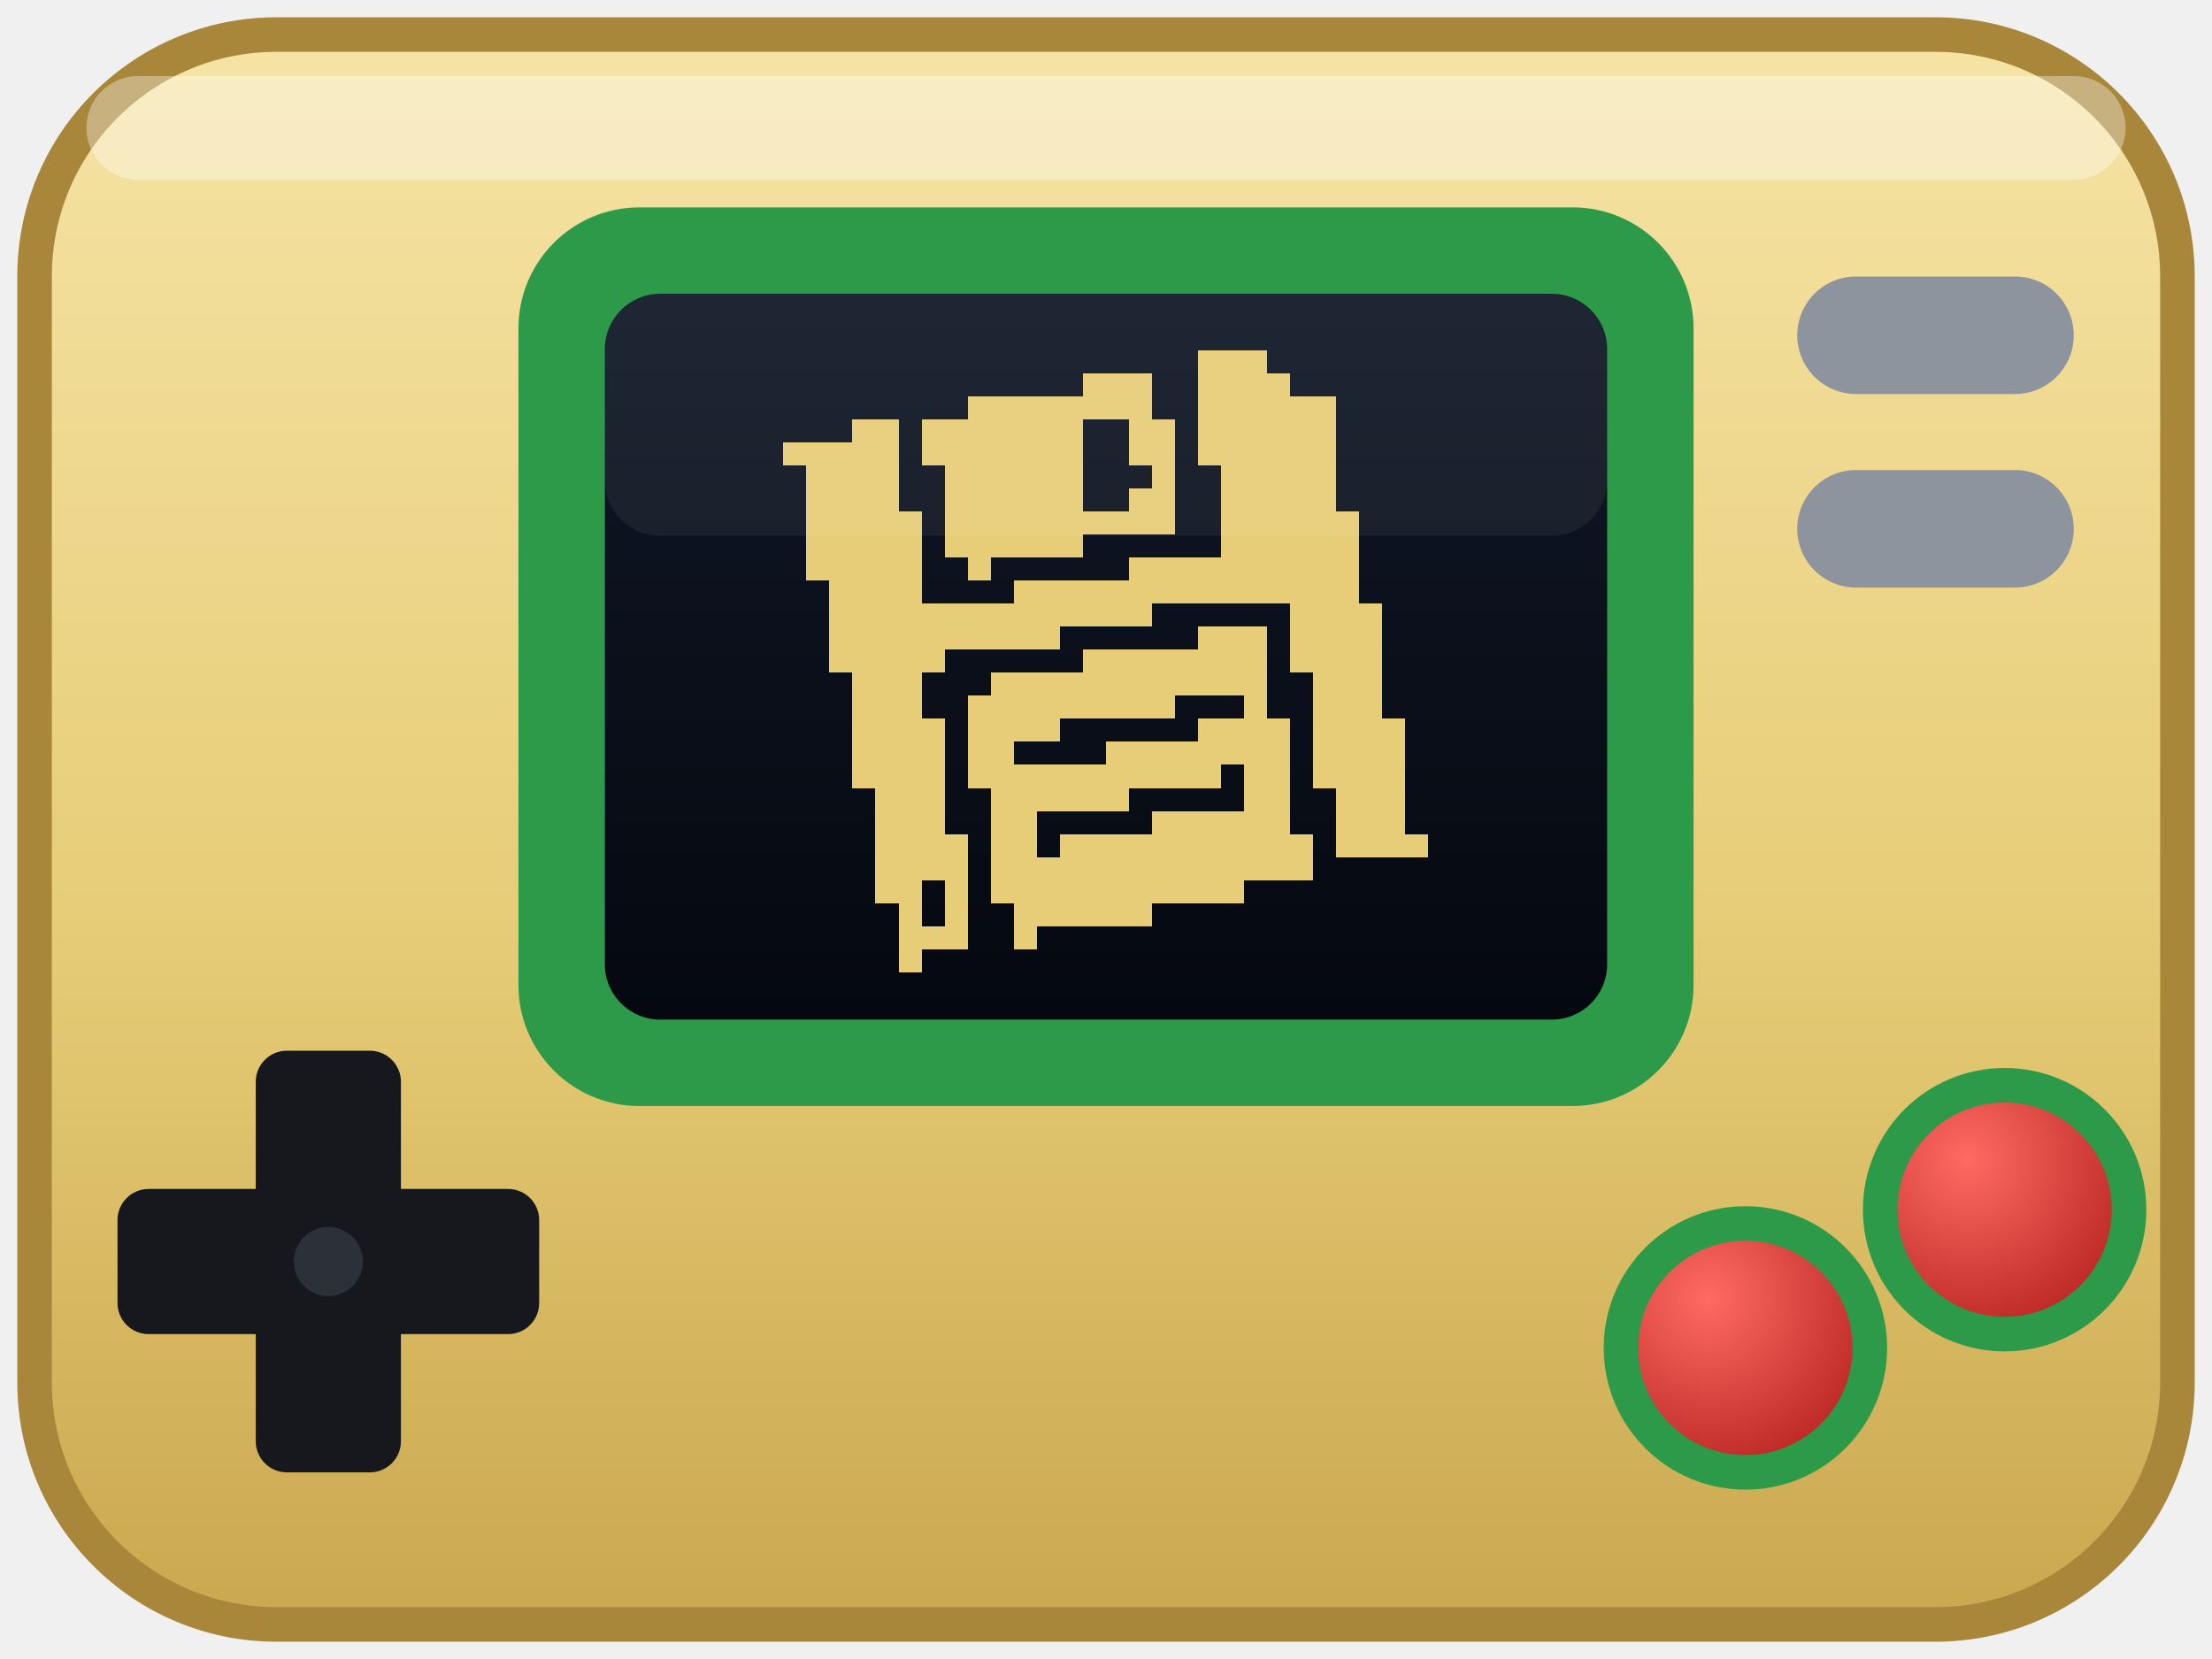
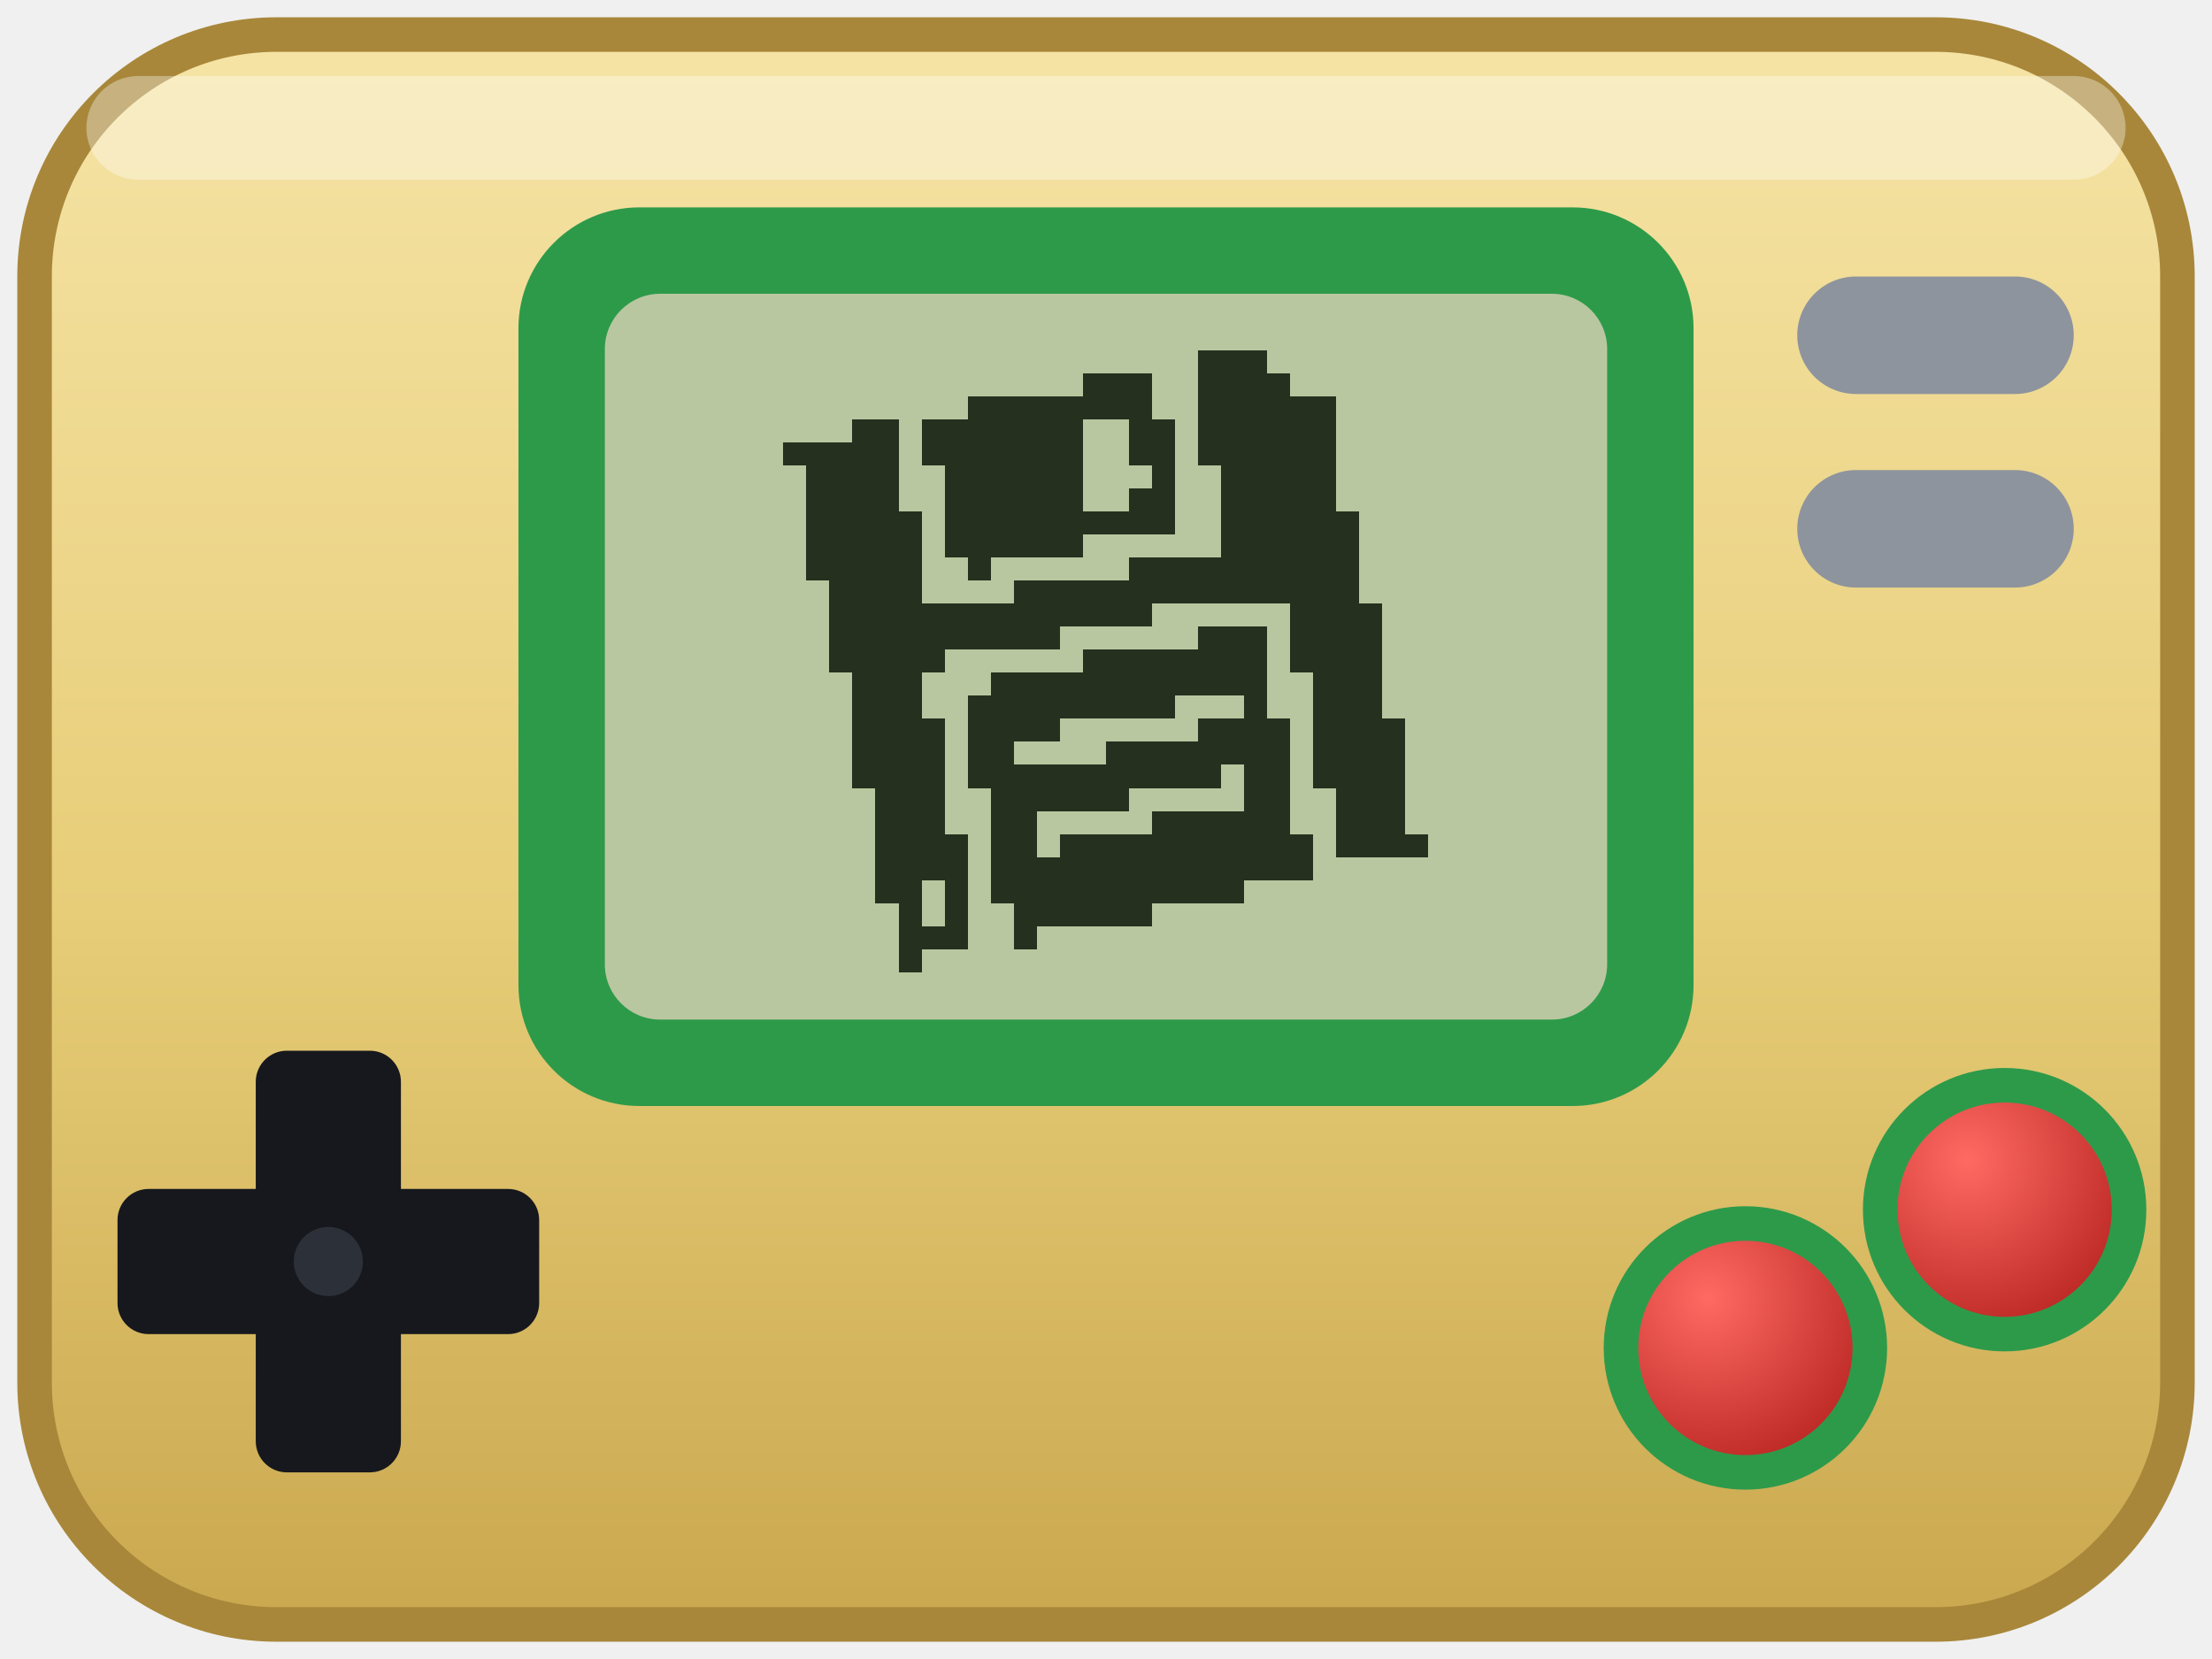
<svg xmlns="http://www.w3.org/2000/svg" viewBox="0 0 64 48" role="img" aria-label="DOS G&amp;W Imager — DosAT">
  <defs>
    <linearGradient id="body" x1="0" y1="0" x2="0" y2="1">
      <stop offset="0" stop-color="#f6e4a6" />
      <stop offset=".55" stop-color="#e7cd78" />
      <stop offset="1" stop-color="#c9a74e" />
    </linearGradient>
    <linearGradient id="screen" x1="0" y1="0" x2="0" y2="1">
      <stop offset="0" stop-color="#101827" />
      <stop offset="1" stop-color="#05080f" />
    </linearGradient>
    <radialGradient id="btn" cx=".35" cy=".3" r=".8">
      <stop offset="0" stop-color="#ff6a63" />
      <stop offset="1" stop-color="#b4201d" />
    </radialGradient>
    <style>
      .cur { animation: blink 1.1s steps(1) infinite; }
      @keyframes blink { 50% { opacity: 0; } }
      @media (prefers-reduced-motion: reduce) { .cur { animation: none; } }
    </style>
  </defs>
  <rect x="1" y="1" width="62" height="46" rx="7" fill="url(#body)" stroke="#a8873a" stroke-width="1" />
  <rect x="2.5" y="2.2" width="59" height="3" rx="1.5" fill="#fff" opacity=".35" />
  <rect x="15" y="6" width="34" height="26" rx="3.5" fill="#2d9a4a" />
-   <rect x="17.5" y="8.5" width="29" height="21" rx="1.6" fill="url(#screen)" />
-   <path transform="translate(21.33 8.13) scale(0.6667)" fill="#e7cd78" shape-rendering="crispEdges" d="M20 3h3v1h-3zM15 4h3v1h-3zM20 4h4v1h-4zM10 5h8v1h-8zM20 5h6v1h-6zM5 6h2v1h-2zM8 6h7v1h-7zM17 6h2v1h-2zM20 6h6v1h-6zM2 7h5v1h-5zM8 7h7v1h-7zM17 7h2v1h-2zM20 7h6v1h-6zM3 8h4v1h-4zM9 8h6v1h-6zM18 8h1v1h-1zM21 8h5v1h-5zM3 9h4v1h-4zM9 9h6v1h-6zM17 9h2v1h-2zM21 9h5v1h-5zM3 10h5v1h-5zM9 10h10v1h-10zM21 10h6v1h-6zM3 11h5v1h-5zM9 11h6v1h-6zM21 11h6v1h-6zM3 12h5v1h-5zM10 12h1v1h-1zM17 12h10v1h-10zM4 13h4v1h-4zM12 13h15v1h-15zM4 14h14v1h-14zM24 14h4v1h-4zM4 15h10v1h-10zM20 15h3v1h-3zM24 15h4v1h-4zM4 16h5v1h-5zM15 16h8v1h-8zM24 16h4v1h-4zM5 17h3v1h-3zM11 17h12v1h-12zM25 17h3v1h-3zM5 18h3v1h-3zM10 18h9v1h-9zM22 18h1v1h-1zM25 18h3v1h-3zM5 19h4v1h-4zM10 19h4v1h-4zM20 19h4v1h-4zM25 19h4v1h-4zM5 20h4v1h-4zM10 20h2v1h-2zM16 20h8v1h-8zM25 20h4v1h-4zM5 21h4v1h-4zM10 21h11v1h-11zM22 21h2v1h-2zM25 21h4v1h-4zM6 22h3v1h-3zM11 22h6v1h-6zM22 22h2v1h-2zM26 22h3v1h-3zM6 23h3v1h-3zM11 23h2v1h-2zM18 23h6v1h-6zM26 23h3v1h-3zM6 24h4v1h-4zM11 24h2v1h-2zM14 24h11v1h-11zM26 24h4v1h-4zM6 25h4v1h-4zM11 25h14v1h-14zM6 26h2v1h-2zM9 26h1v1h-1zM11 26h11v1h-11zM7 27h1v1h-1zM9 27h1v1h-1zM12 27h6v1h-6zM7 28h3v1h-3zM12 28h1v1h-1zM7 29h1v1h-1z" />
-   <rect x="17.5" y="8.5" width="29" height="7" rx="1.6" fill="#fff" opacity=".06" />
+   <rect x="17.5" y="8.5" width="29" height="21" rx="1.6" fill="#b9c7a0" />
+   <path transform="translate(21.33 8.13) scale(0.6667)" fill="#26301f" shape-rendering="crispEdges" d="M20 3h3v1h-3zM15 4h3v1h-3zM20 4h4v1h-4zM10 5h8v1h-8zM20 5h6v1h-6zM5 6h2v1h-2zM8 6h7v1h-7zM17 6h2v1h-2zM20 6h6v1h-6zM2 7h5v1h-5zM8 7h7v1h-7zM17 7h2v1h-2zM20 7h6v1h-6zM3 8h4v1h-4zM9 8h6v1h-6zM18 8h1v1h-1zM21 8h5v1h-5zM3 9h4v1h-4zM9 9h6v1h-6zM17 9h2v1h-2zM21 9h5v1h-5zM3 10h5v1h-5zM9 10h10v1h-10zM21 10h6v1h-6zM3 11h5v1h-5zM9 11h6v1h-6zM21 11h6v1h-6zM3 12h5v1h-5zM10 12h1v1h-1zM17 12h10v1h-10zM4 13h4v1h-4zM12 13h15v1h-15zM4 14h14v1h-14zM24 14h4v1h-4zM4 15h10v1h-10zM20 15h3v1h-3zM24 15h4v1h-4zM4 16h5v1h-5zM15 16h8v1h-8zM24 16h4v1h-4zM5 17h3v1h-3zM11 17h12v1h-12zM25 17h3v1h-3zM5 18h3v1h-3zM10 18h9v1h-9zM22 18h1v1h-1zM25 18h3v1h-3zM5 19h4v1h-4zM10 19h4v1h-4zM20 19h4v1h-4zM25 19h4v1h-4zM5 20h4v1h-4zM10 20h2v1h-2zM16 20h8v1h-8zM25 20h4v1h-4zM5 21h4v1h-4zM10 21h11v1h-11zM22 21h2v1h-2zM25 21h4v1h-4zM6 22h3v1h-3zM11 22h6v1h-6zM22 22h2v1h-2zM26 22h3v1h-3zM6 23h3v1h-3zM11 23h2v1h-2zM18 23h6v1h-6zM26 23h3v1h-3zM6 24h4v1h-4zM11 24h2v1h-2zM14 24h11v1h-11zM26 24h4v1h-4zM6 25h4v1h-4zM11 25h14v1h-14zM6 26h2v1h-2zM9 26h1v1h-1zM11 26h11v1h-11zM7 27h1v1h-1zM9 27h1v1h-1zM12 27h6v1h-6zM7 28h3v1h-3zM12 28h1v1h-1zM7 29h1v1h-1z" />
  <rect x="7.4" y="30.4" width="4.2" height="12.2" rx=".9" fill="#16181d" />
  <rect x="3.4" y="34.4" width="12.2" height="4.2" rx=".9" fill="#16181d" />
  <circle cx="9.5" cy="36.5" r="1" fill="#2c3038" />
  <rect x="52" y="8" width="8" height="3.4" rx="1.7" fill="#8e949d" />
  <rect x="52" y="13.6" width="8" height="3.4" rx="1.7" fill="#8e949d" />
  <circle cx="50.5" cy="39" r="3.6" fill="url(#btn)" stroke="#2d9a4a" stroke-width="1" />
  <circle cx="58" cy="35" r="3.6" fill="url(#btn)" stroke="#2d9a4a" stroke-width="1" />
</svg>
